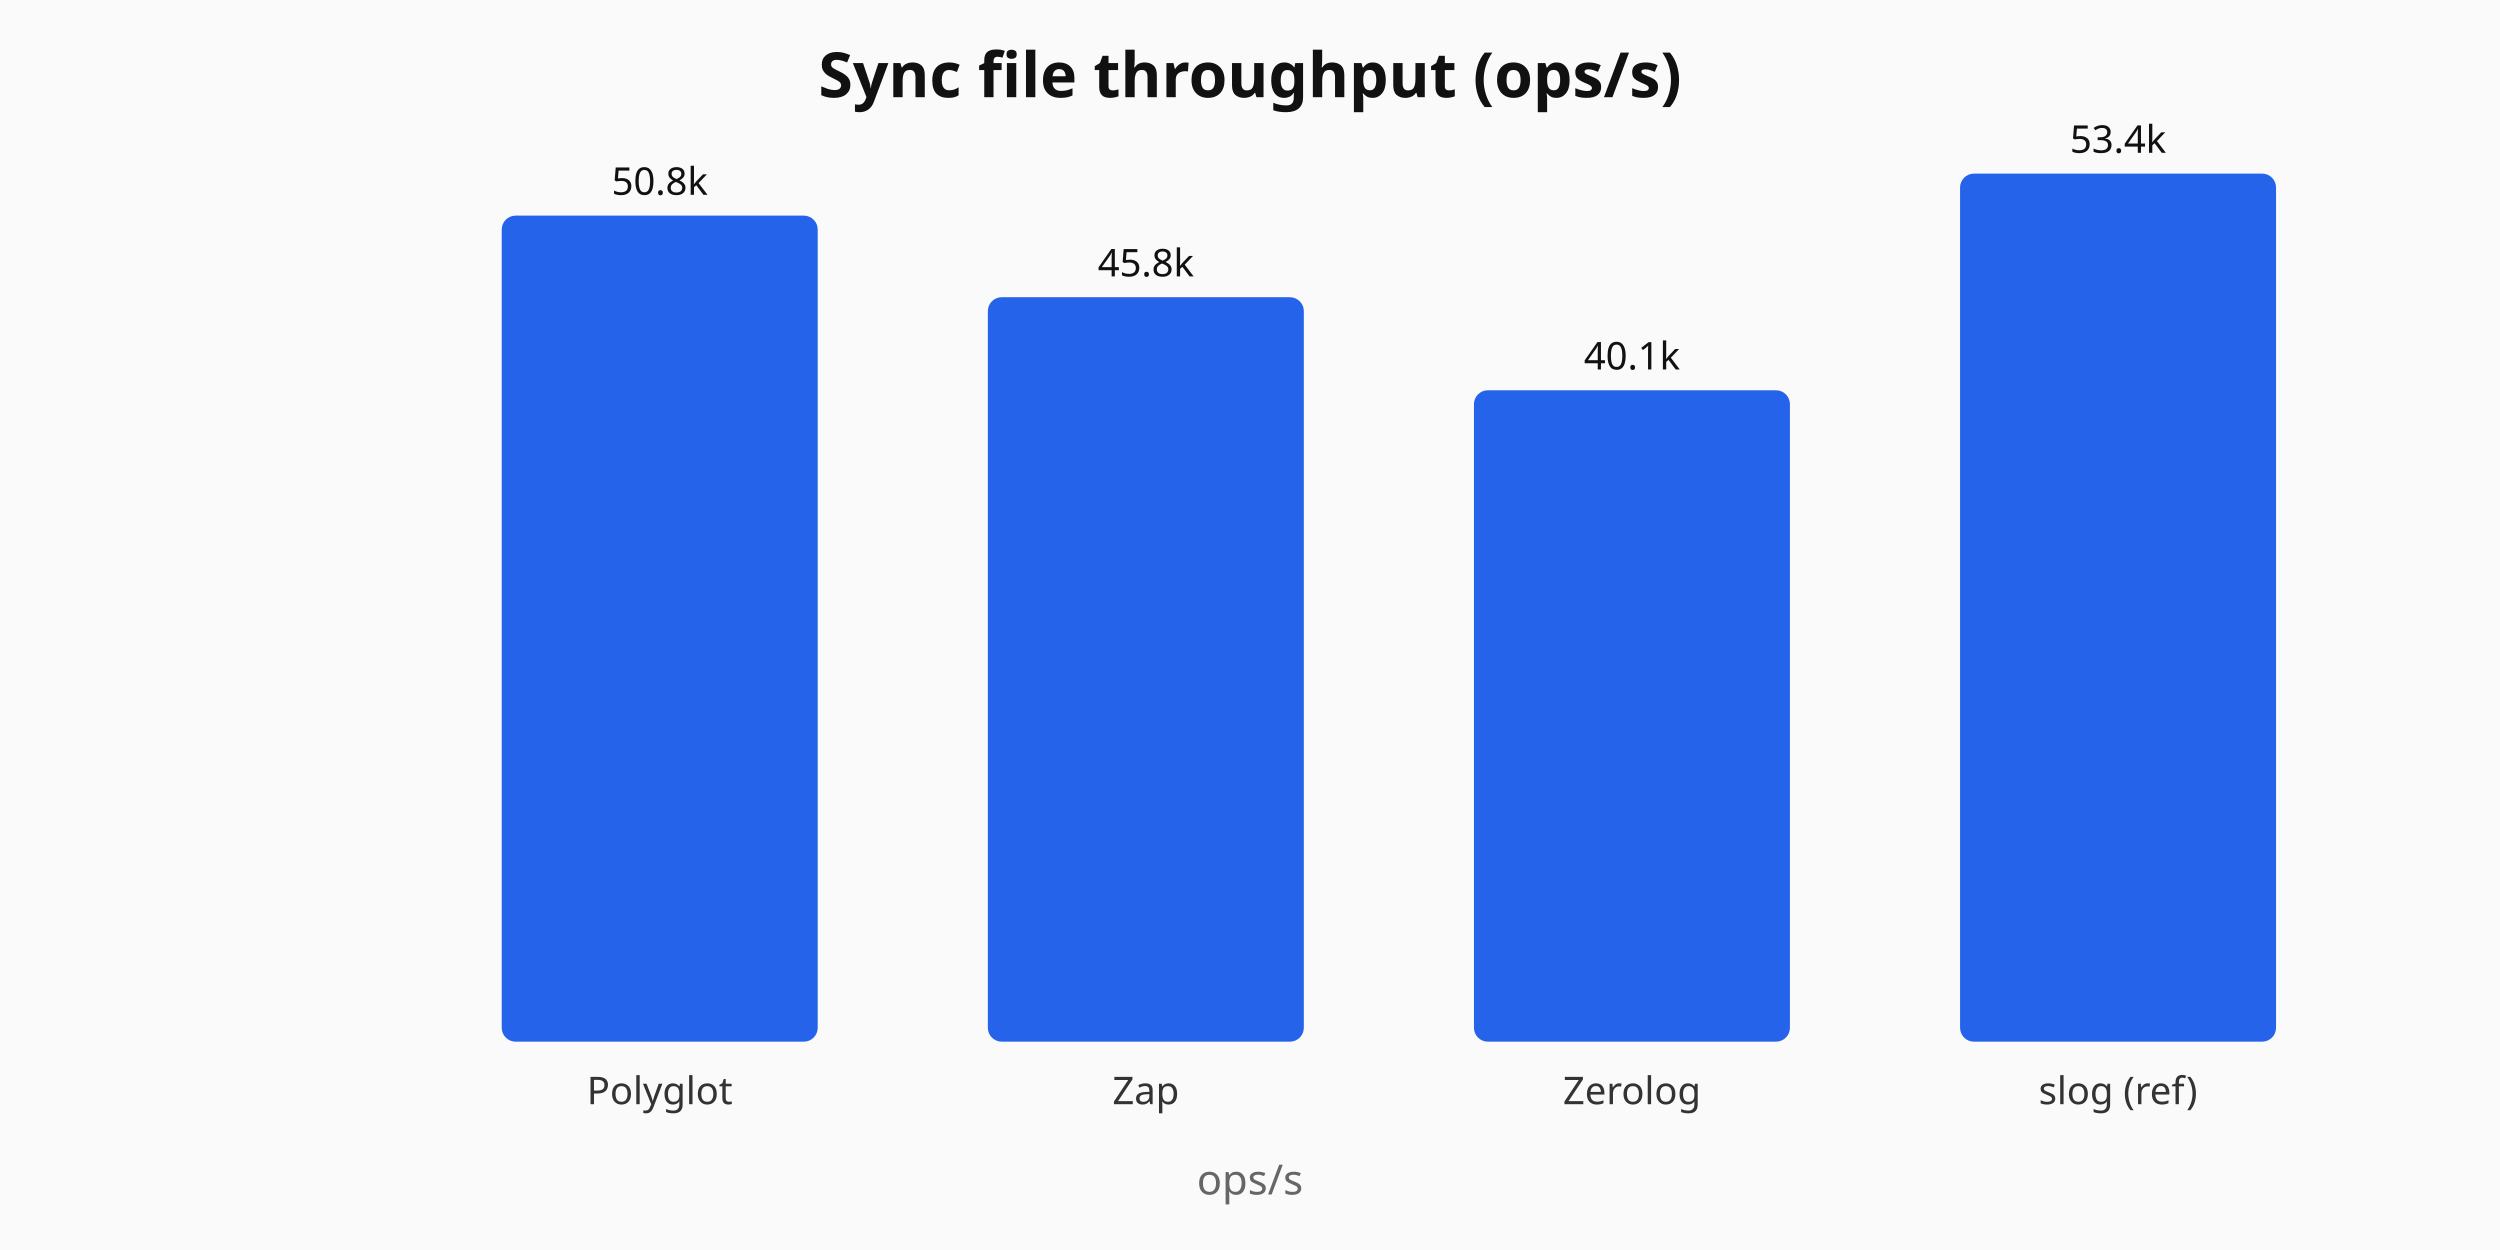
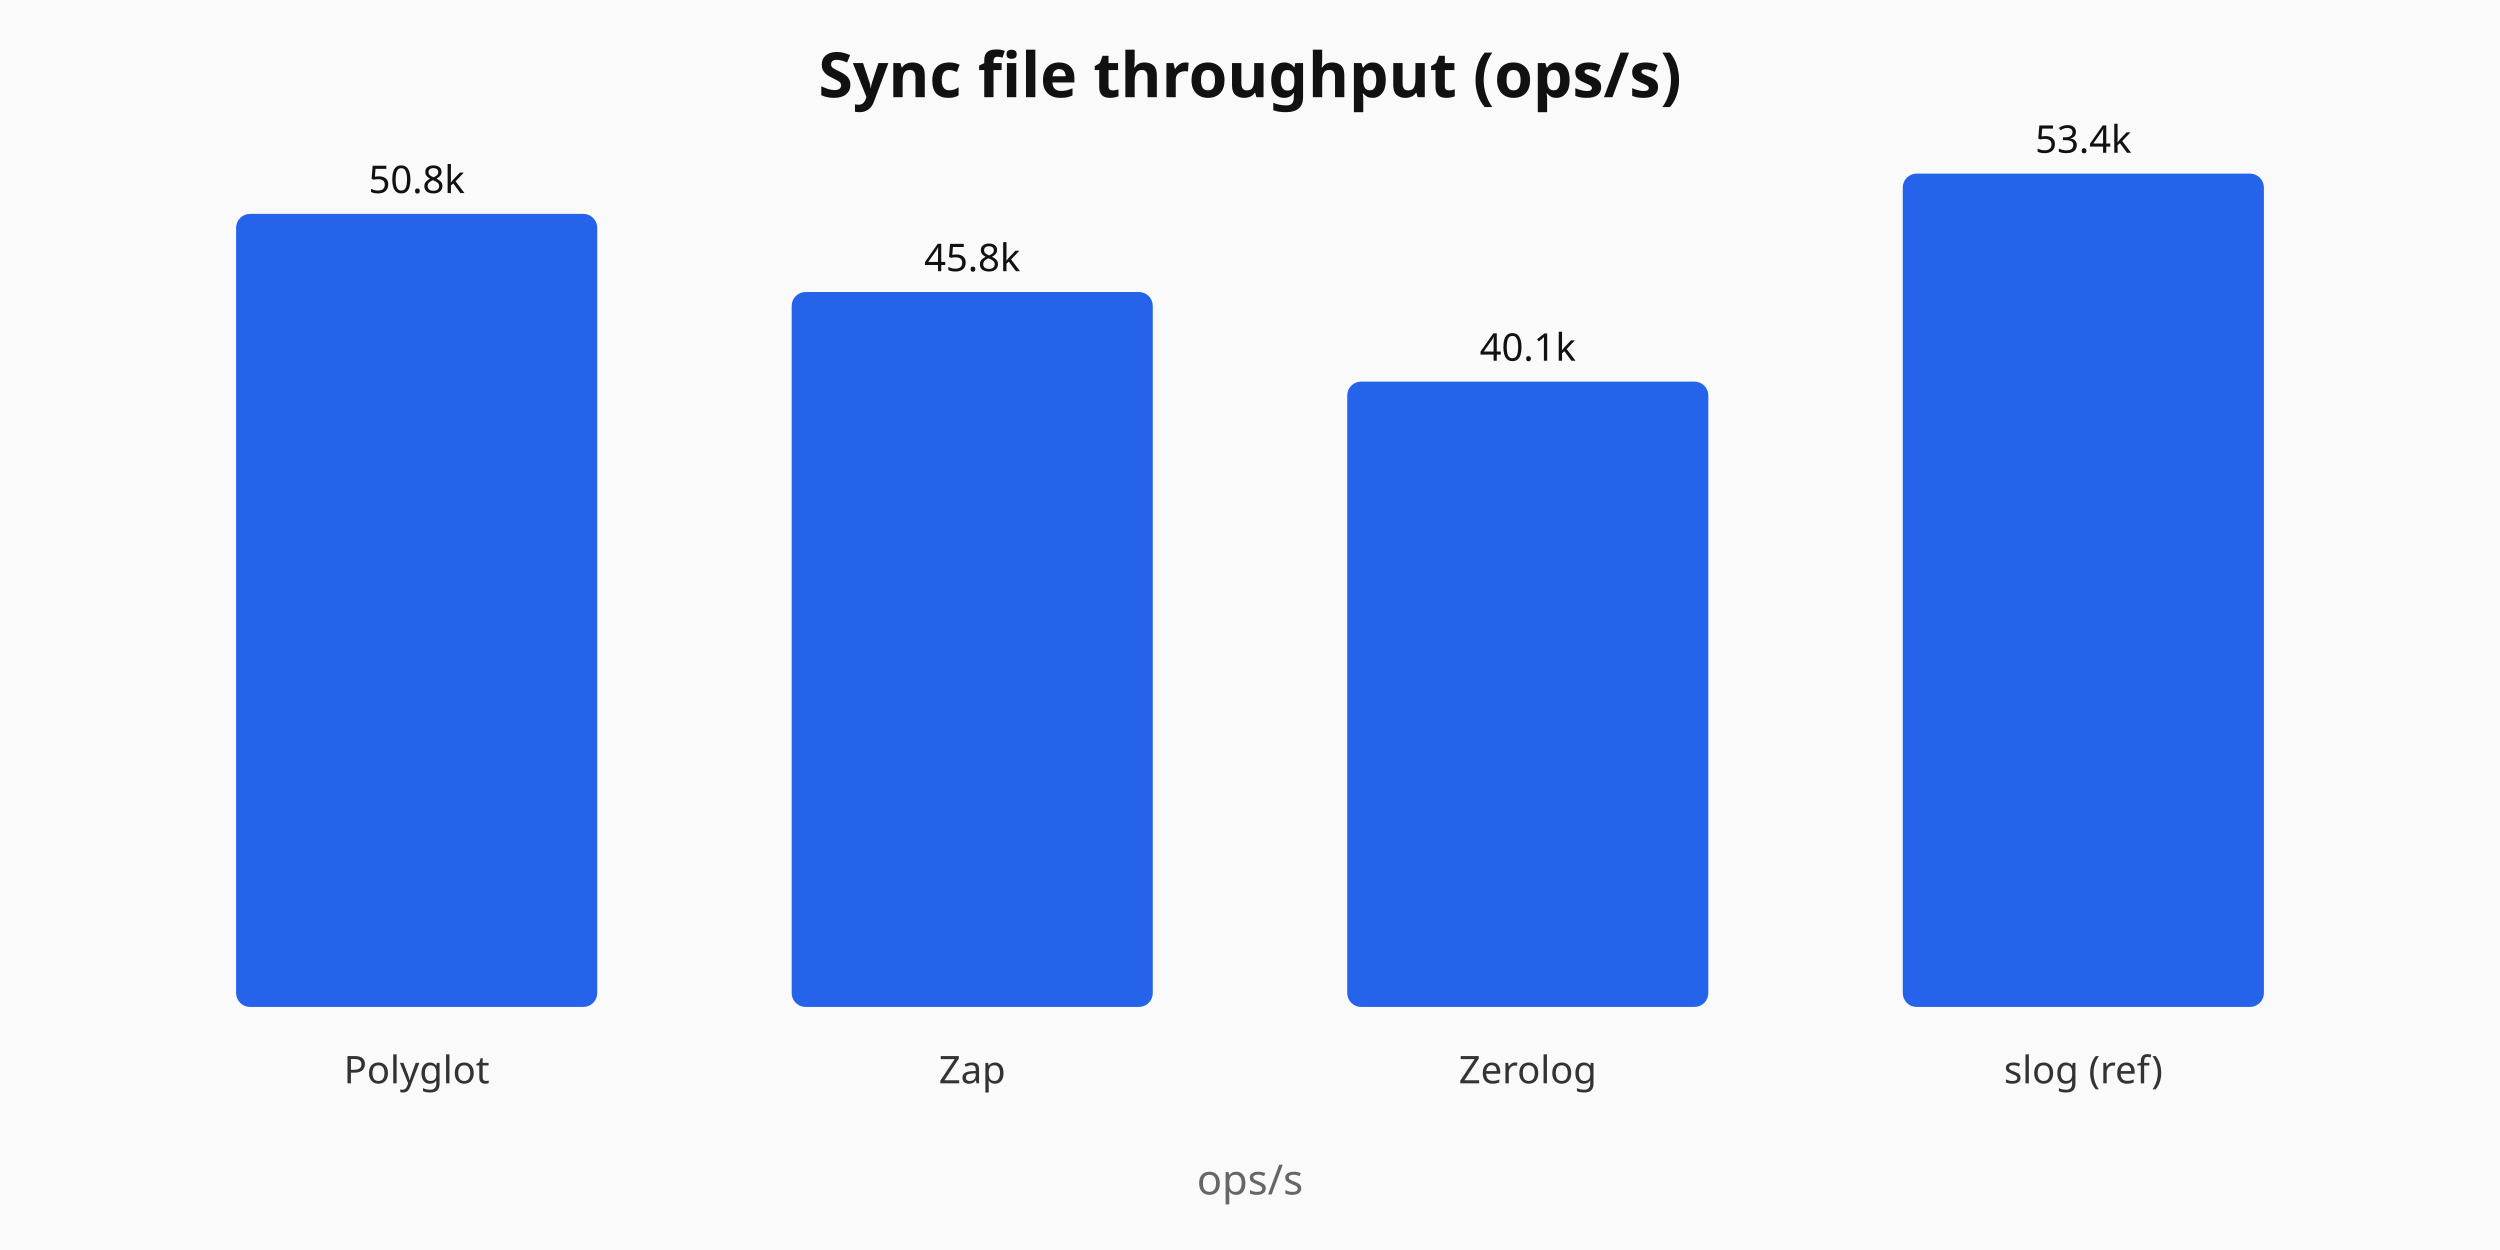
<svg xmlns="http://www.w3.org/2000/svg" width="720" height="360" font-family="Segoe UI, system-ui, sans-serif">
  <rect width="100%" height="100%" fill="#fafafa" />
  <text x="360.0" y="28" text-anchor="middle" font-size="18" font-weight="600" fill="#111">Sync file throughput (ops/s)</text>
  <text x="360.0" y="344" text-anchor="middle" font-size="12" fill="#666">ops/s</text>
-   <rect x="144.5" y="62.1" width="91.0" height="237.9" fill="#2563eb" rx="4" />
-   <text x="190.0" y="318" text-anchor="middle" font-size="11" fill="#333">Polyglot</text>
-   <text x="190.0" y="56.1" text-anchor="middle" font-size="11" fill="#111">50.8k</text>
-   <rect x="284.5" y="85.6" width="91.0" height="214.4" fill="#2563eb" rx="4" />
-   <text x="330.0" y="318" text-anchor="middle" font-size="11" fill="#333">Zap</text>
-   <text x="330.0" y="79.6" text-anchor="middle" font-size="11" fill="#111">45.8k</text>
-   <rect x="424.5" y="112.4" width="91.0" height="187.6" fill="#2563eb" rx="4" />
-   <text x="470.0" y="318" text-anchor="middle" font-size="11" fill="#333">Zerolog</text>
-   <text x="470.0" y="106.4" text-anchor="middle" font-size="11" fill="#111">40.1k</text>
-   <rect x="564.5" y="50.0" width="91.0" height="250.0" fill="#2563eb" rx="4" />
-   <text x="610.0" y="318" text-anchor="middle" font-size="11" fill="#333">slog (ref)</text>
-   <text x="610.0" y="44.0" text-anchor="middle" font-size="11" fill="#111">53.4k</text>
+   <rect x="68.0" y="61.6" width="104.0" height="228.4" fill="#2563eb" rx="4" />
+   <text x="120.0" y="312" text-anchor="middle" font-size="11" fill="#333">Polyglot</text>
+   <text x="120.0" y="55.6" text-anchor="middle" font-size="11" fill="#111">50.8k</text>
+   <rect x="228.0" y="84.1" width="104.0" height="205.9" fill="#2563eb" rx="4" />
+   <text x="280.0" y="312" text-anchor="middle" font-size="11" fill="#333">Zap</text>
+   <text x="280.0" y="78.1" text-anchor="middle" font-size="11" fill="#111">45.8k</text>
+   <rect x="388.0" y="109.9" width="104.0" height="180.1" fill="#2563eb" rx="4" />
+   <text x="440.0" y="312" text-anchor="middle" font-size="11" fill="#333">Zerolog</text>
+   <text x="440.0" y="103.9" text-anchor="middle" font-size="11" fill="#111">40.1k</text>
+   <rect x="548.0" y="50.0" width="104.0" height="240.0" fill="#2563eb" rx="4" />
+   <text x="600.0" y="312" text-anchor="middle" font-size="11" fill="#333">slog (ref)</text>
+   <text x="600.0" y="44.0" text-anchor="middle" font-size="11" fill="#111">53.4k</text>
</svg>
